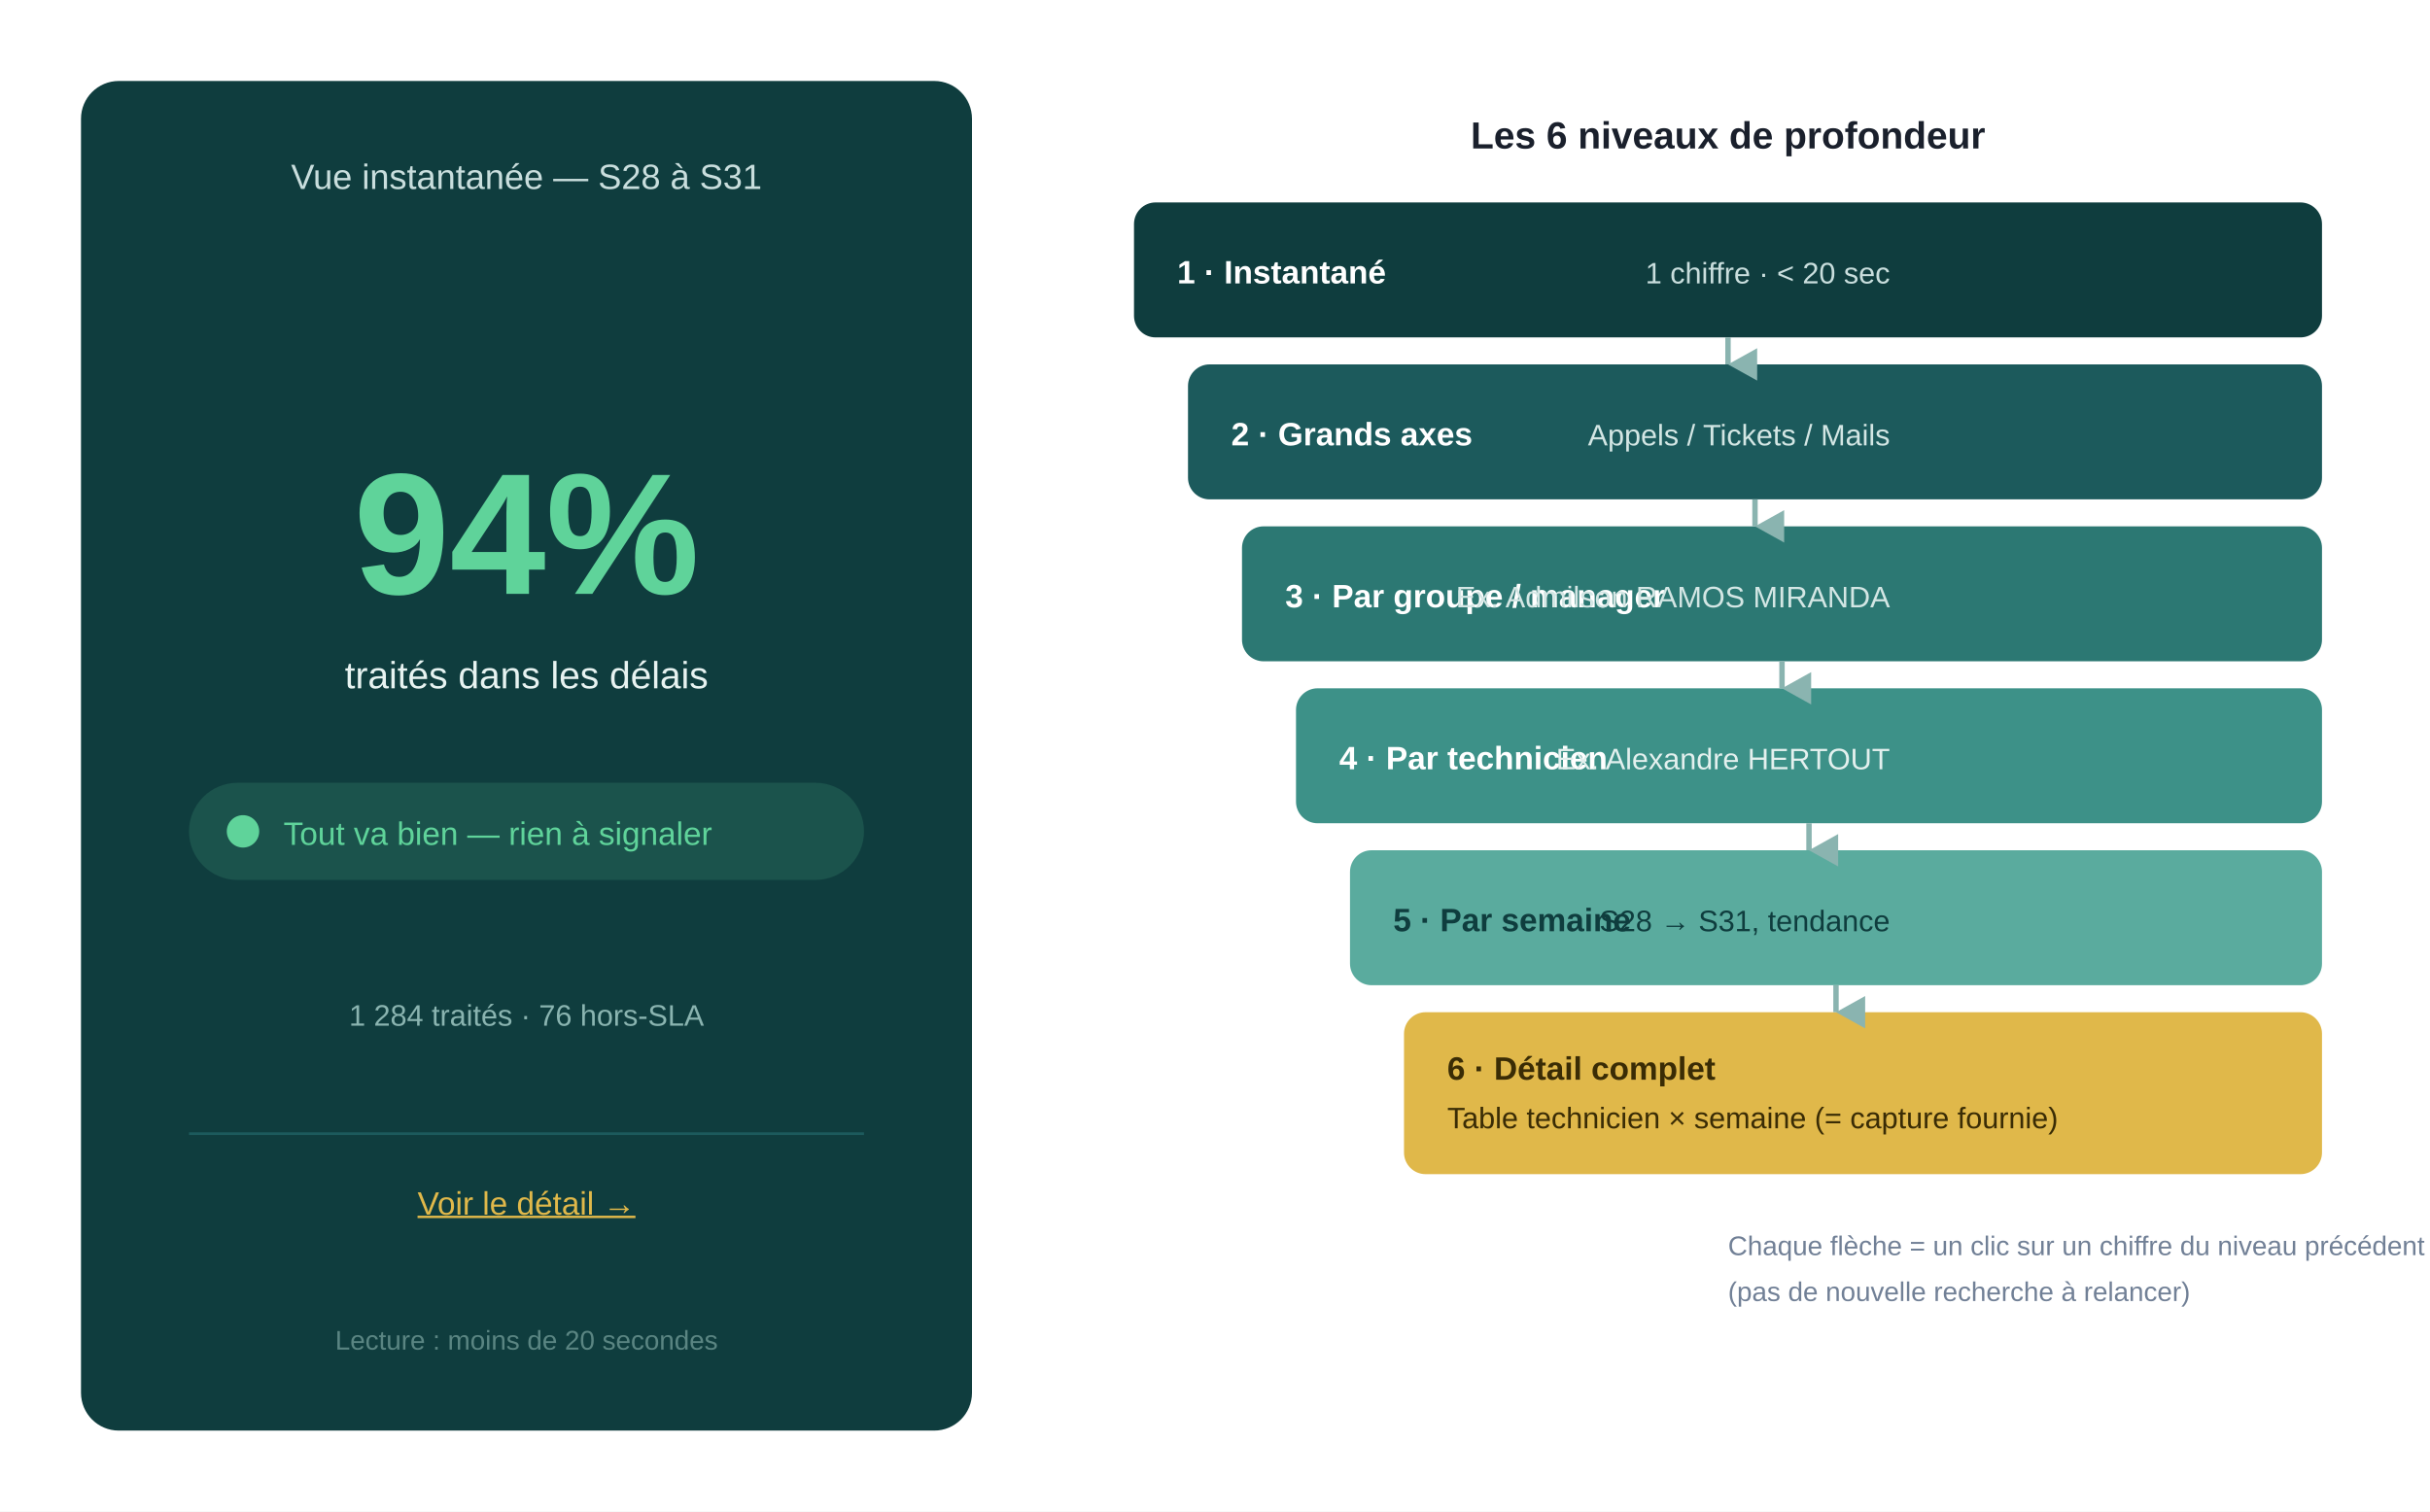
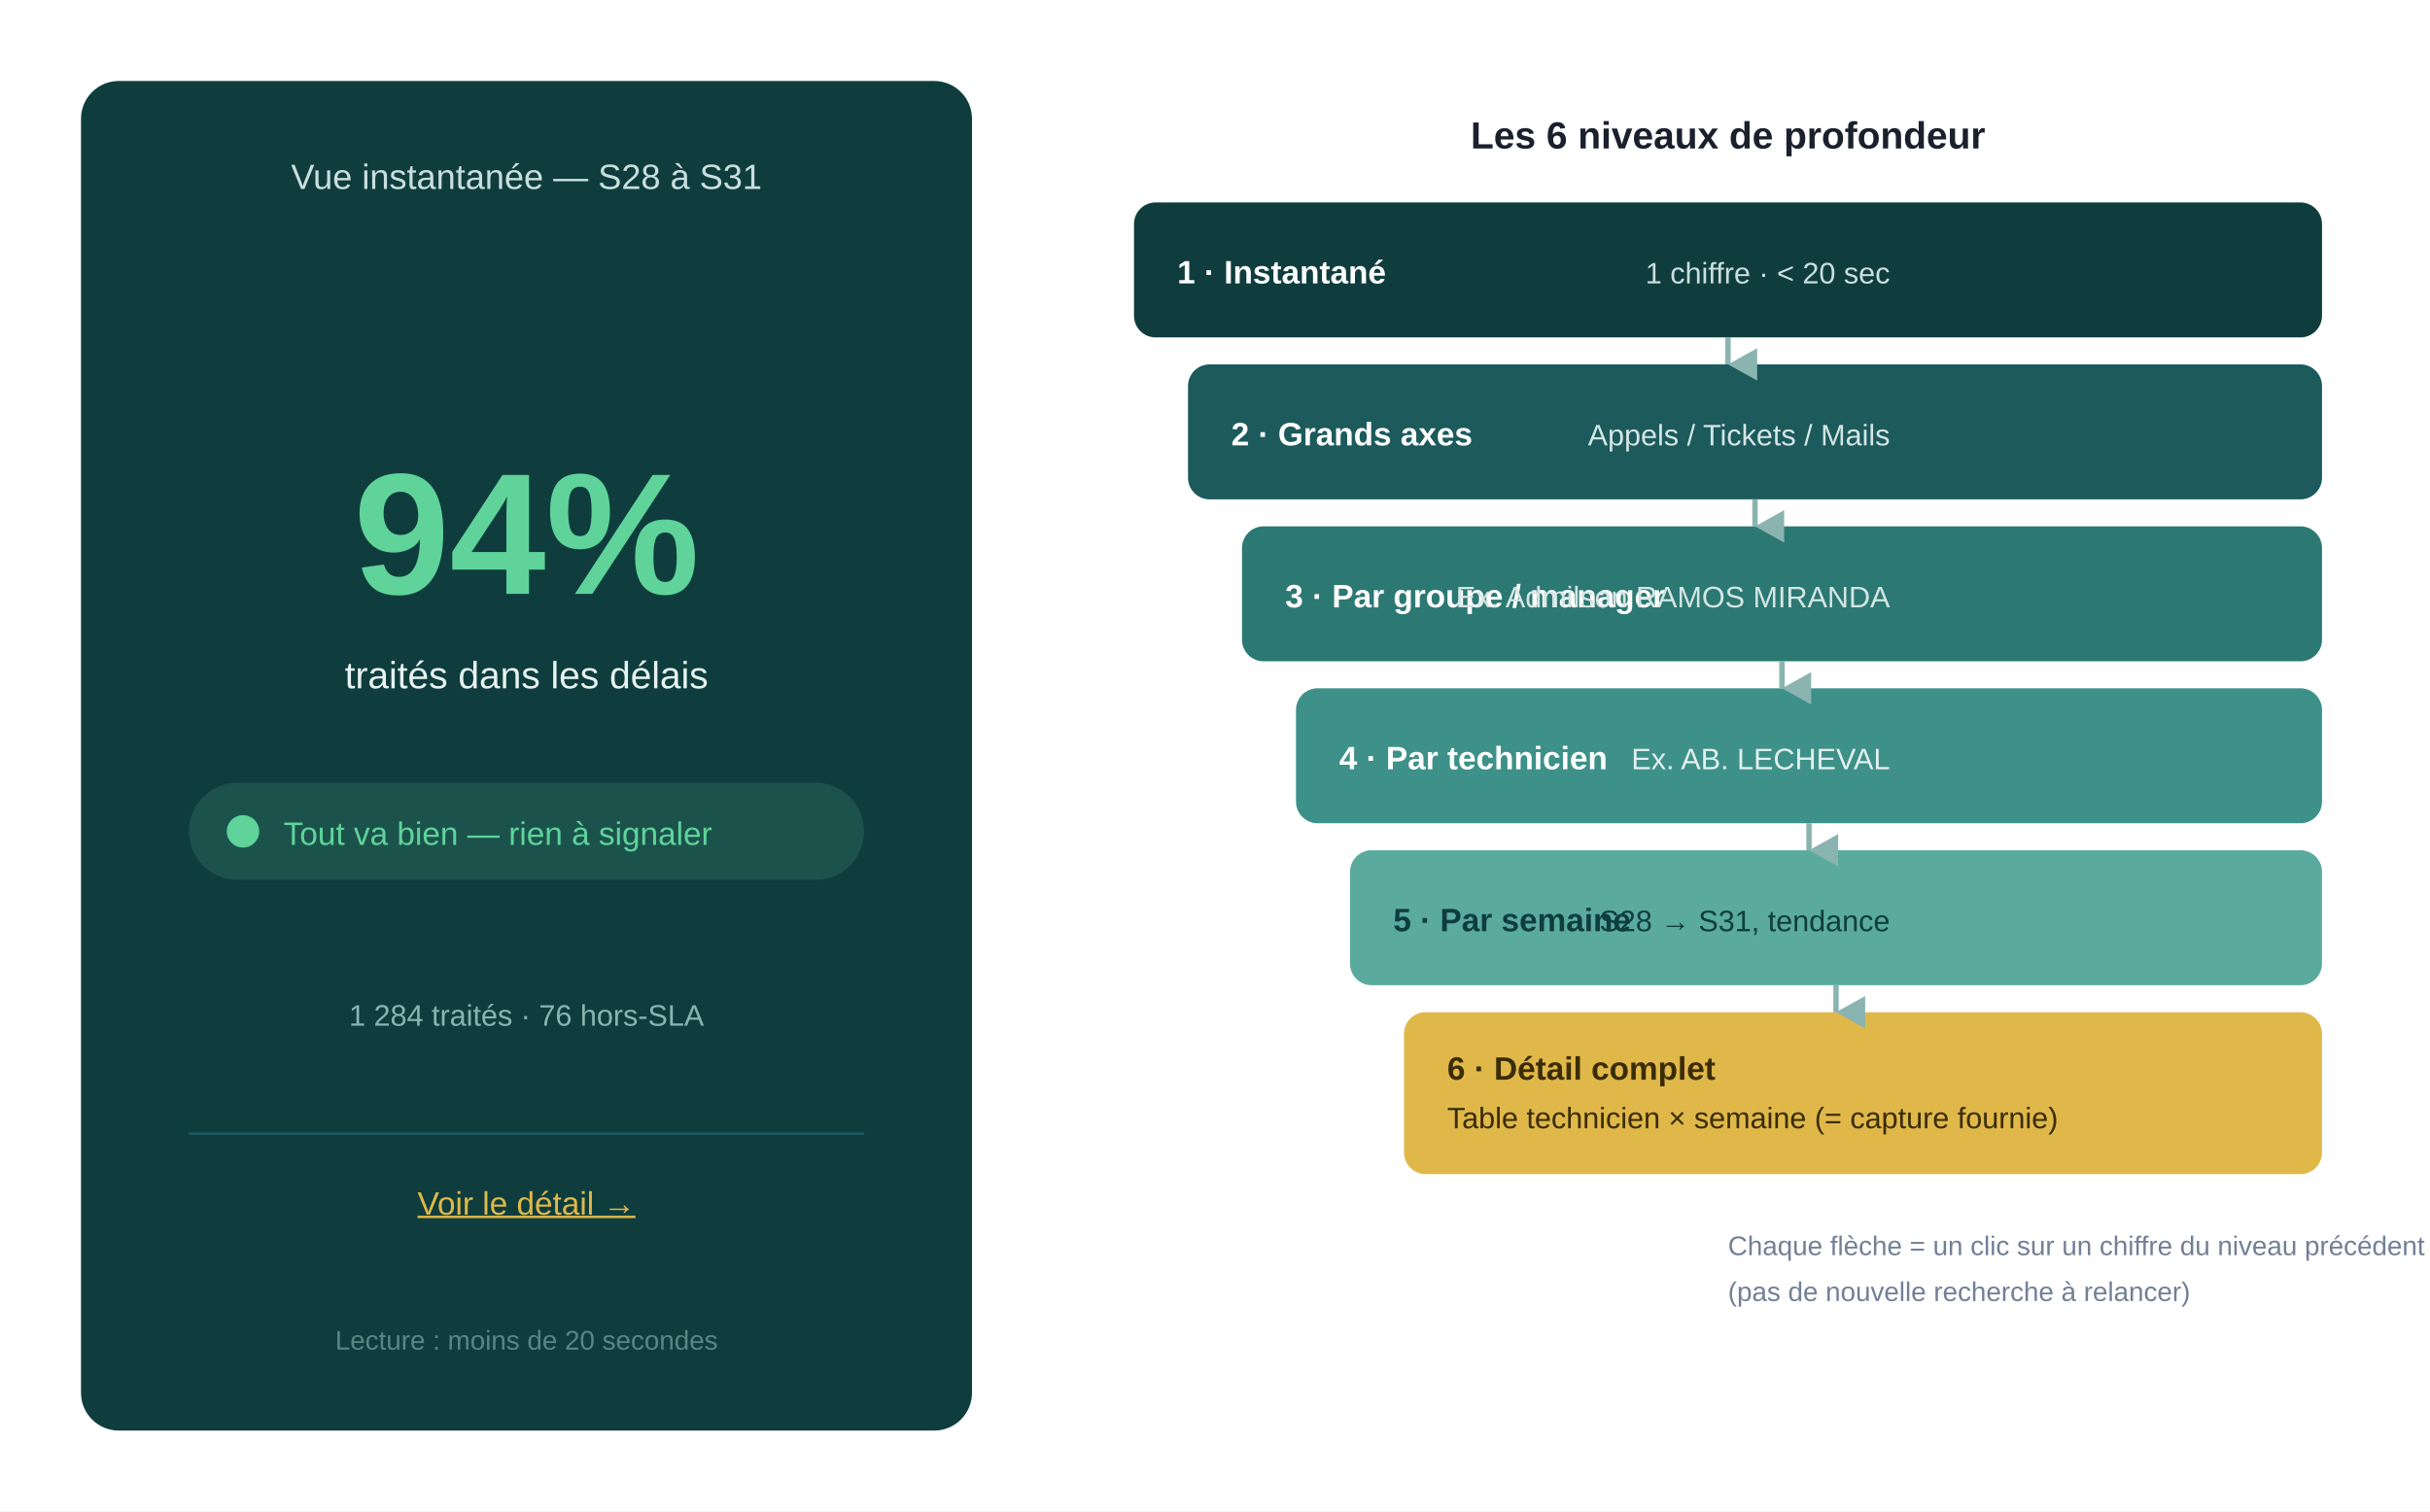
<svg xmlns="http://www.w3.org/2000/svg" viewBox="0 0 900 560" font-family="Segoe UI, Arial, sans-serif">
  <rect width="900" height="560" fill="#ffffff" />
  <rect x="30" y="30" width="330" height="500" rx="14" fill="#0f3d3e" />
  <text x="195" y="70" text-anchor="middle" font-size="13" fill="#c9dedd">Vue instantanée — S28 à S31</text>
  <text x="195" y="220" text-anchor="middle" font-size="64" font-weight="800" fill="#5fd39a">94%</text>
  <text x="195" y="255" text-anchor="middle" font-size="14" fill="#e7f3f1">traités dans les délais</text>
  <rect x="70" y="290" width="250" height="36" rx="18" fill="#5fd39a" fill-opacity="0.15" />
  <circle cx="90" cy="308" r="6" fill="#5fd39a" />
  <text x="105" y="313" font-size="12" fill="#5fd39a">Tout va bien — rien à signaler</text>
  <text x="195" y="380" text-anchor="middle" font-size="11" fill="#8ab4b0">1 284 traités · 76 hors-SLA</text>
  <line x1="70" y1="420" x2="320" y2="420" stroke="#1c5a5c" stroke-width="1" />
  <text x="195" y="450" text-anchor="middle" font-size="12" fill="#e0b84a" text-decoration="underline">Voir le détail →</text>
  <text x="195" y="500" text-anchor="middle" font-size="10" fill="#5a8582">Lecture : moins de 20 secondes</text>
  <text x="640" y="55" text-anchor="middle" font-size="14" font-weight="700" fill="#1a202c">Les 6 niveaux de profondeur</text>
  <rect x="420" y="75" width="440" height="50" rx="8" fill="#0f3d3e" />
  <text x="436" y="105" font-size="12" font-weight="700" fill="#ffffff">1 · Instantané</text>
  <text x="700" y="105" text-anchor="end" font-size="11" fill="#c9dedd">1 chiffre · &lt; 20 sec</text>
  <rect x="440" y="135" width="420" height="50" rx="8" fill="#1c5a5c" />
  <text x="456" y="165" font-size="12" font-weight="700" fill="#ffffff">2 · Grands axes</text>
  <text x="700" y="165" text-anchor="end" font-size="11" fill="#d3e6e4">Appels / Tickets / Mails</text>
  <rect x="460" y="195" width="400" height="50" rx="8" fill="#2c7873" />
  <text x="476" y="225" font-size="12" font-weight="700" fill="#ffffff">3 · Par groupe / manager</text>
  <text x="700" y="225" text-anchor="end" font-size="11" fill="#d3e6e4">Ex. Admilson RAMOS MIRANDA</text>
  <rect x="480" y="255" width="380" height="50" rx="8" fill="#3d9188" />
  <text x="496" y="285" font-size="12" font-weight="700" fill="#ffffff">4 · Par technicien</text>
-   <text x="700" y="285" text-anchor="end" font-size="11" fill="#e3f0ee">Ex. Alexandre HERTOUT</text>
+   <text x="700" y="285" text-anchor="end" font-size="11" fill="#e3f0ee">Ex. AB. LECHEVAL</text>
  <rect x="500" y="315" width="360" height="50" rx="8" fill="#5aab9e" />
  <text x="516" y="345" font-size="12" font-weight="700" fill="#0f3d3e">5 · Par semaine</text>
  <text x="700" y="345" text-anchor="end" font-size="11" fill="#0f3d3e">S28 → S31, tendance</text>
  <rect x="520" y="375" width="340" height="60" rx="8" fill="#e0b84a" />
  <text x="536" y="400" font-size="12" font-weight="700" fill="#3a2c05">6 · Détail complet</text>
  <text x="536" y="418" font-size="11" fill="#3a2c05">Table technicien × semaine (= capture fournie)</text>
  <path d="M640,125 L640,135" stroke="#8ab4b0" stroke-width="2" marker-end="url(#a1)" />
  <path d="M650,185 L650,195" stroke="#8ab4b0" stroke-width="2" marker-end="url(#a1)" />
  <path d="M660,245 L660,255" stroke="#8ab4b0" stroke-width="2" marker-end="url(#a1)" />
  <path d="M670,305 L670,315" stroke="#8ab4b0" stroke-width="2" marker-end="url(#a1)" />
  <path d="M680,365 L680,375" stroke="#8ab4b0" stroke-width="2" marker-end="url(#a1)" />
  <defs>
    <marker id="a1" viewBox="0 0 10 10" refX="5" refY="9" markerWidth="6" markerHeight="6" orient="auto">
      <path d="M0,0 L5,9 L10,0 z" fill="#8ab4b0" />
    </marker>
  </defs>
  <text x="640" y="465" font-size="10" fill="#718096">Chaque flèche = un clic sur un chiffre du niveau précédent</text>
  <text x="640" y="482" font-size="10" fill="#718096">(pas de nouvelle recherche à relancer)</text>
</svg>
